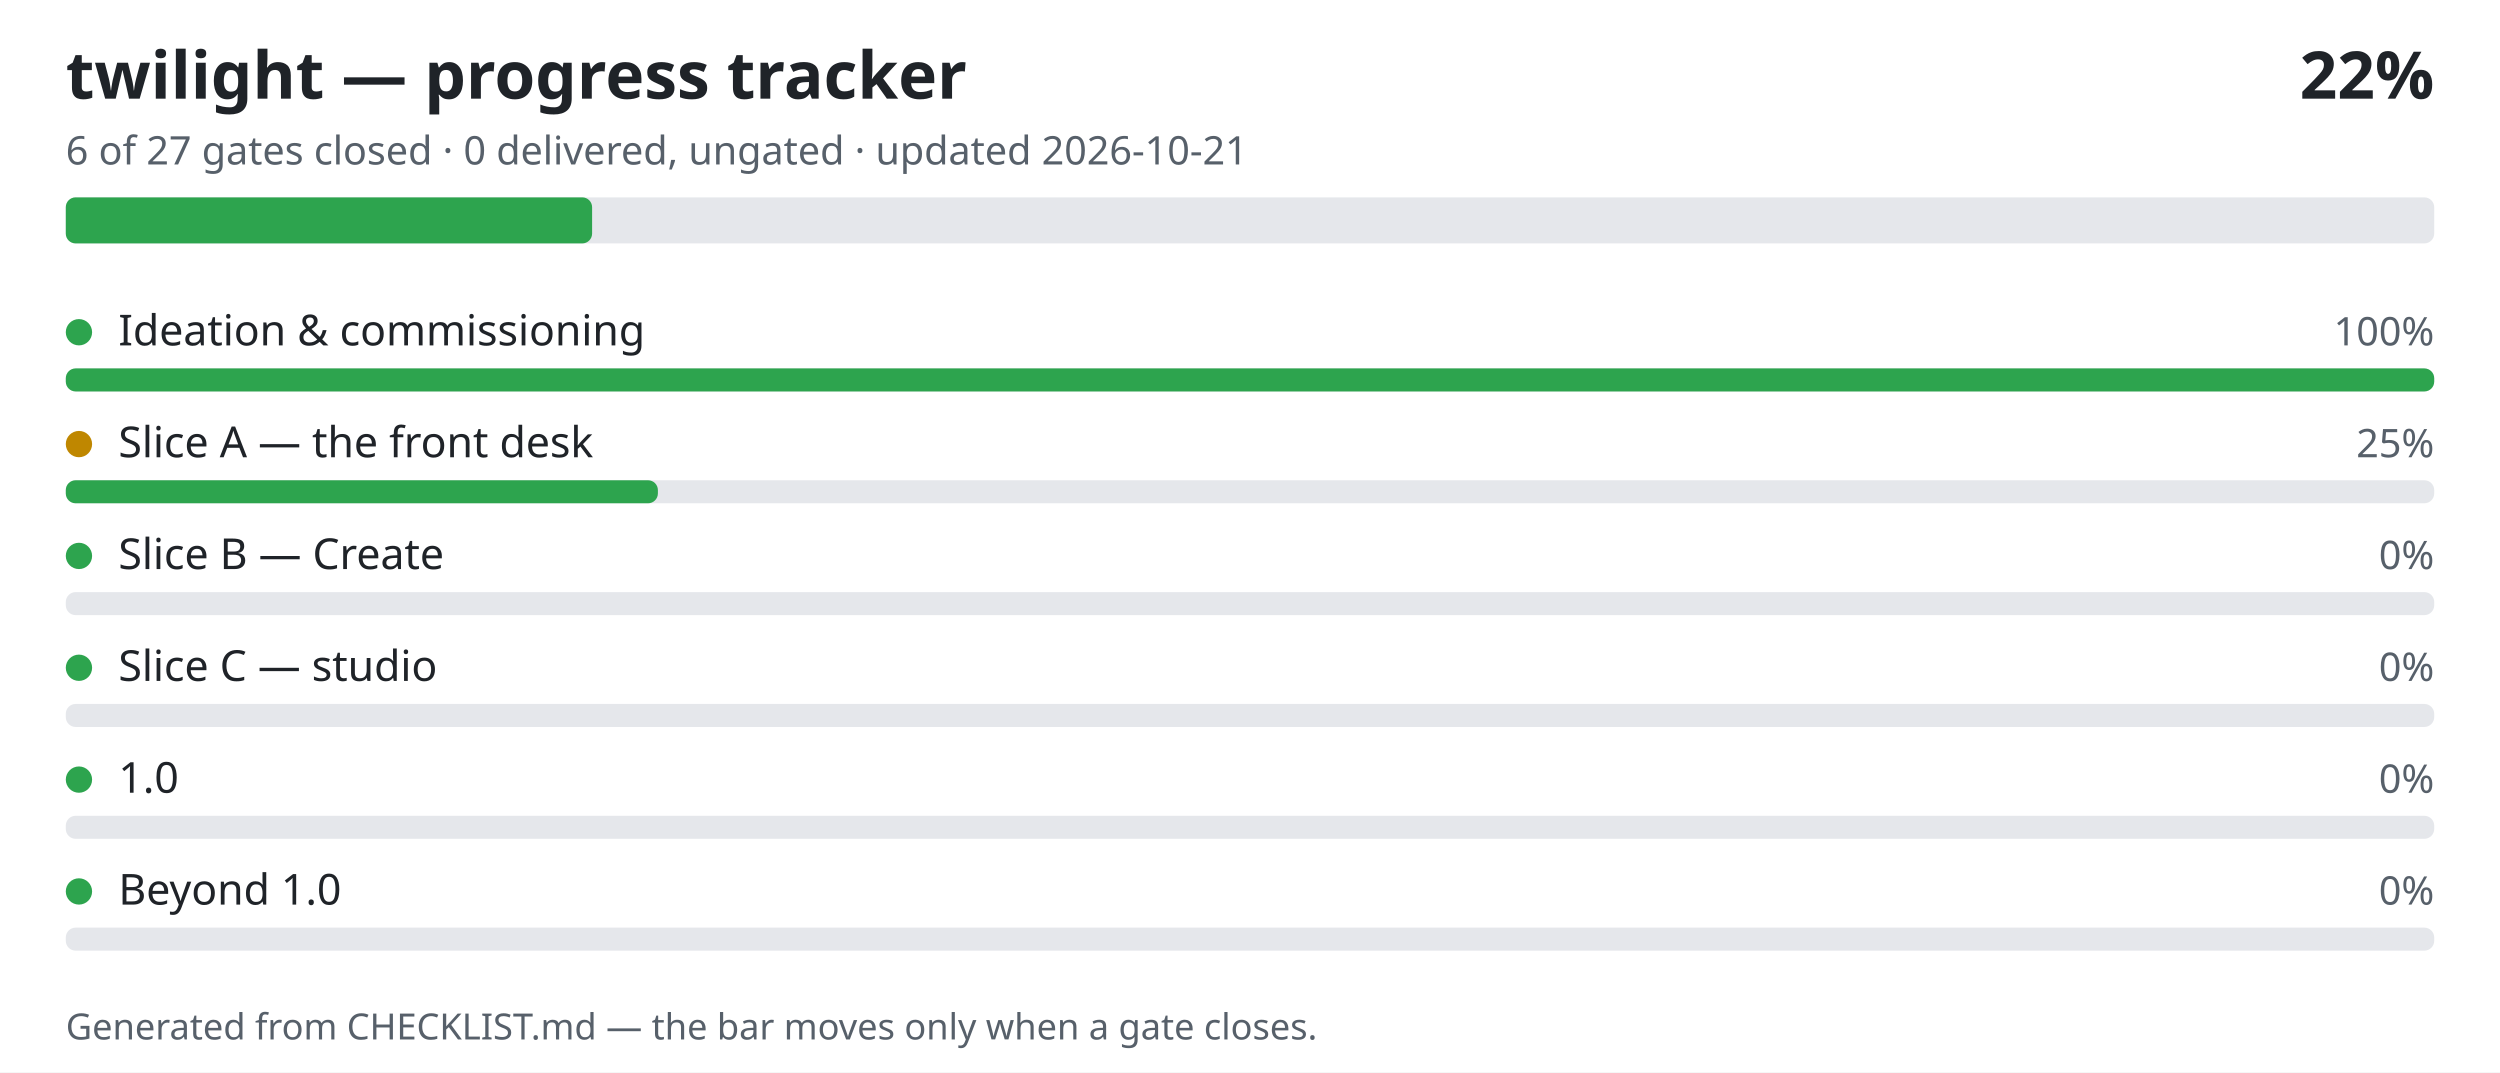
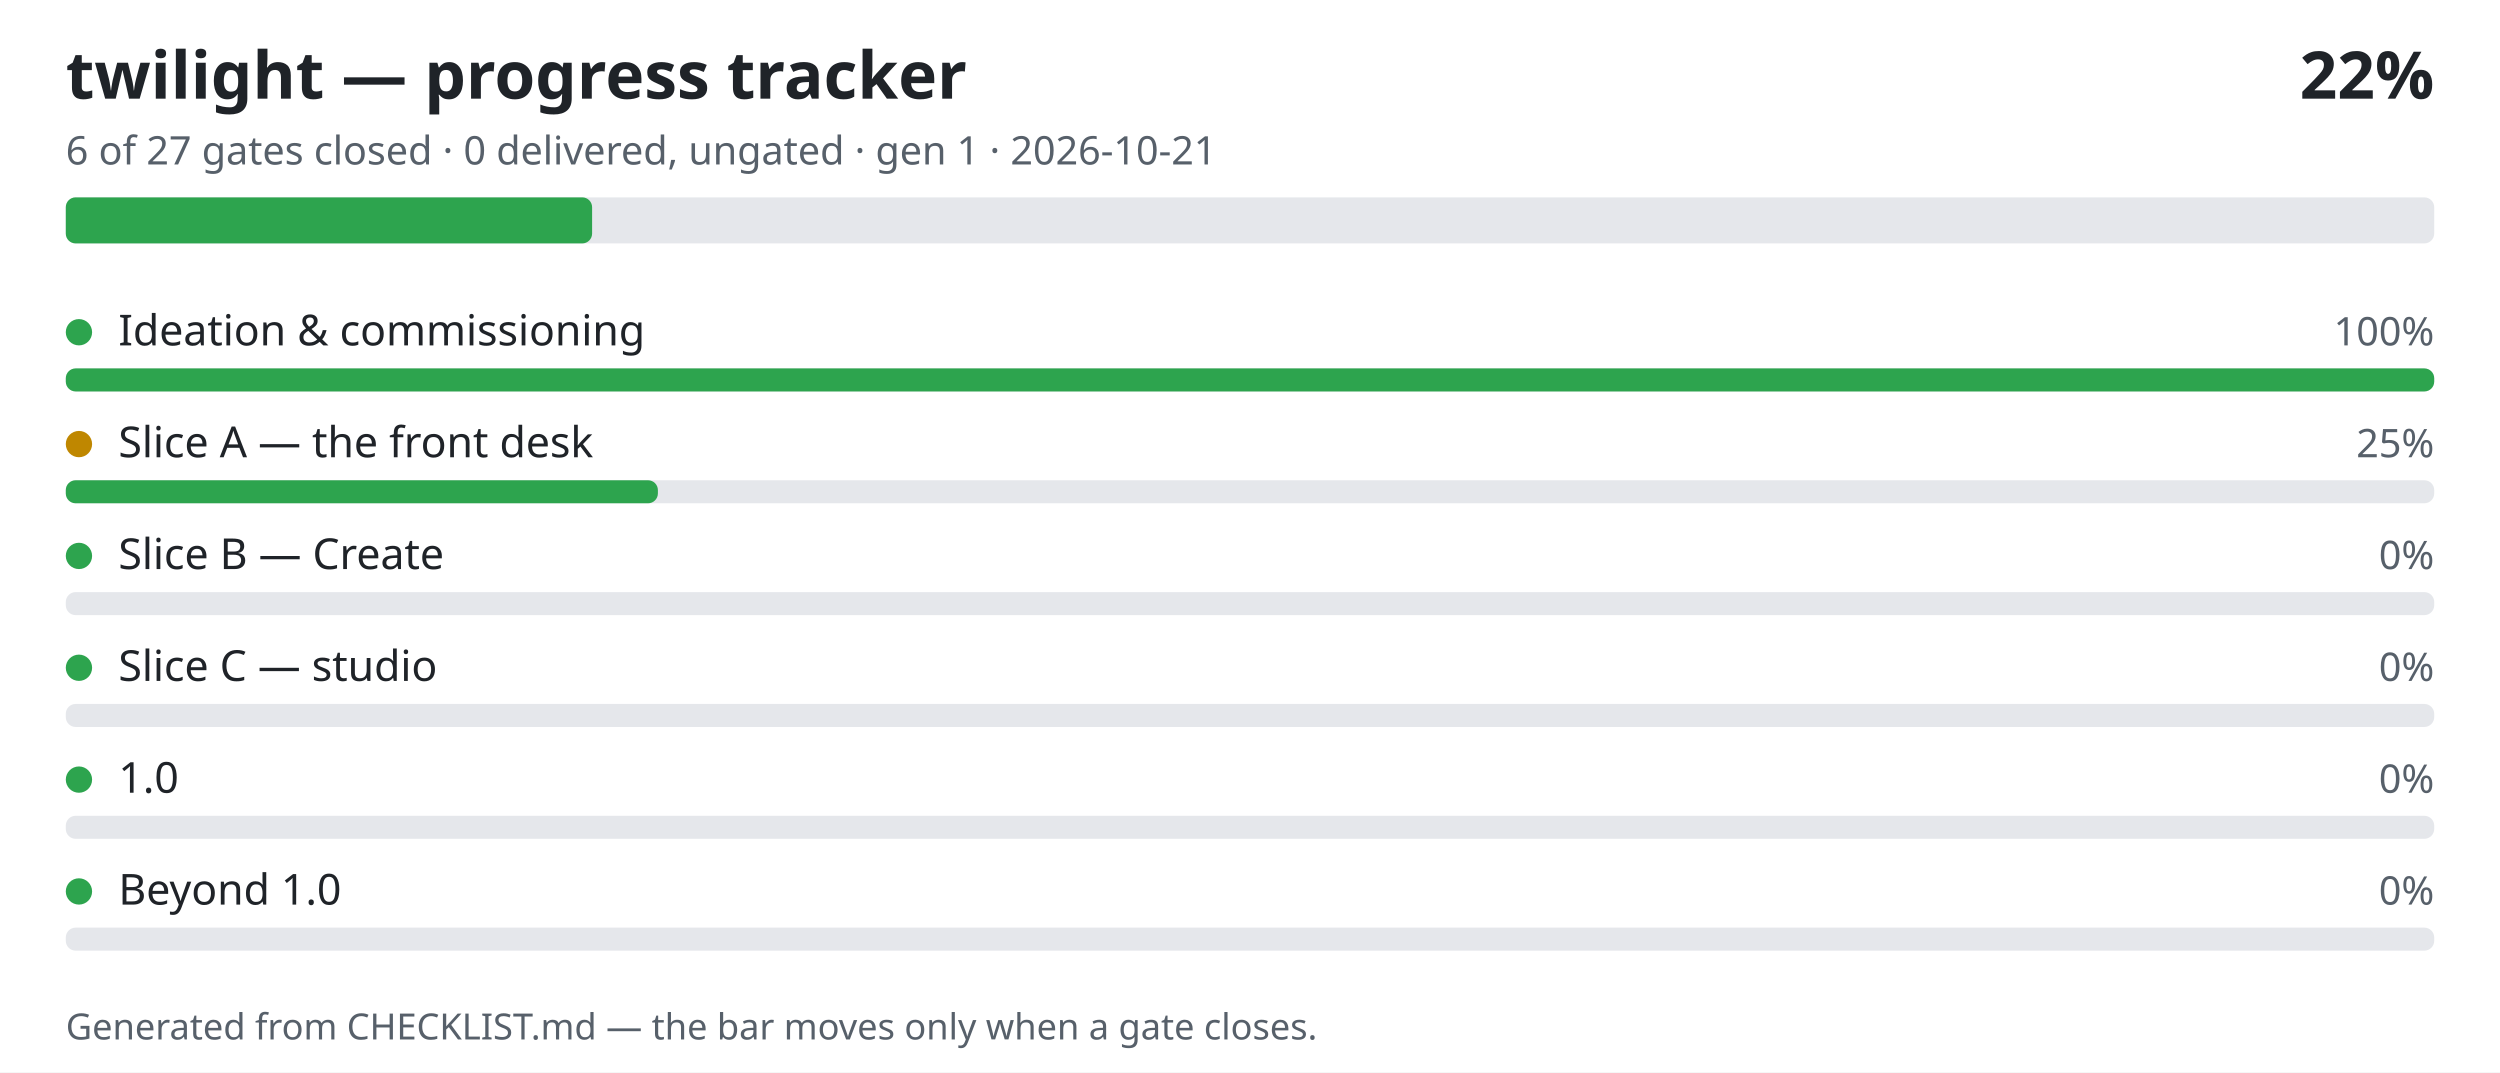
<svg xmlns="http://www.w3.org/2000/svg" width="760" height="326" viewBox="0 0 760 326" role="img" aria-label="twilight progress tracker: 22% of gates closed">
  <defs>
    <pattern id="hatch" width="6" height="6" patternUnits="userSpaceOnUse" patternTransform="rotate(45)">
      <rect width="6" height="6" fill="#f6e8c8" />
      <rect width="2.5" height="6" fill="#bf8700" />
    </pattern>
  </defs>
  <rect x="0" y="0" width="760" height="326" fill="#ffffff" />
  <text x="20" y="30" font-family="sans-serif" font-size="20" font-weight="bold" fill="#1f2328">twilight — progress tracker</text>
  <text x="740" y="30" font-family="sans-serif" font-size="20" font-weight="bold" fill="#1f2328" text-anchor="end">22%</text>
-   <text x="20" y="50" font-family="sans-serif" font-size="12" fill="#57606a">6 of 27 gates closed · 0 delivered, ungated · updated 2026-10-21</text>
+   <text x="20" y="50" font-family="sans-serif" font-size="12" fill="#57606a">6 of 27 gates closed · 0 delivered, ungated · gen 1 · 2026-10-21</text>
  <rect x="20.0" y="60" width="720.0" height="14" rx="3" fill="#e5e7eb" />
  <rect x="20.0" y="60" width="160.0" height="14" rx="3" fill="#2da44e">
    <animate attributeName="width" from="0" to="160.0" dur="0.8s" fill="freeze" />
  </rect>
  <circle cx="24" cy="101" r="4" fill="#2da44e" />
  <text x="36" y="105" font-family="sans-serif" font-size="13" fill="#1f2328">Ideation &amp; commissioning</text>
  <text x="740" y="105" font-family="sans-serif" font-size="12" fill="#57606a" text-anchor="end">100%</text>
  <rect x="20.0" y="112" width="720.0" height="7" rx="3" fill="#e5e7eb" />
  <rect x="20.0" y="112" width="720.0" height="7" rx="3" fill="#2da44e" />
  <circle cx="24" cy="135" r="4" fill="#bf8700">
    <animate attributeName="opacity" values="1;0.25;1" dur="2.4s" repeatCount="indefinite" />
  </circle>
  <text x="36" y="139" font-family="sans-serif" font-size="13" fill="#1f2328">Slice A — the front desk</text>
  <text x="740" y="139" font-family="sans-serif" font-size="12" fill="#57606a" text-anchor="end">25%</text>
  <rect x="20.0" y="146" width="720.0" height="7" rx="3" fill="#e5e7eb" />
  <rect x="20.0" y="146" width="180.0" height="7" rx="3" fill="#2da44e" />
  <circle cx="24" cy="169" r="4" fill="#2da44e" />
  <text x="36" y="173" font-family="sans-serif" font-size="13" fill="#1f2328">Slice B — Create</text>
  <text x="740" y="173" font-family="sans-serif" font-size="12" fill="#57606a" text-anchor="end">0%</text>
  <rect x="20.0" y="180" width="720.0" height="7" rx="3" fill="#e5e7eb" />
  <circle cx="24" cy="203" r="4" fill="#2da44e" />
  <text x="36" y="207" font-family="sans-serif" font-size="13" fill="#1f2328">Slice C — studio</text>
  <text x="740" y="207" font-family="sans-serif" font-size="12" fill="#57606a" text-anchor="end">0%</text>
  <rect x="20.0" y="214" width="720.0" height="7" rx="3" fill="#e5e7eb" />
  <circle cx="24" cy="237" r="4" fill="#2da44e" />
  <text x="36" y="241" font-family="sans-serif" font-size="13" fill="#1f2328">1.0</text>
  <text x="740" y="241" font-family="sans-serif" font-size="12" fill="#57606a" text-anchor="end">0%</text>
  <rect x="20.0" y="248" width="720.0" height="7" rx="3" fill="#e5e7eb" />
  <circle cx="24" cy="271" r="4" fill="#2da44e" />
  <text x="36" y="275" font-family="sans-serif" font-size="13" fill="#1f2328">Beyond 1.0</text>
  <text x="740" y="275" font-family="sans-serif" font-size="12" fill="#57606a" text-anchor="end">0%</text>
  <rect x="20.0" y="282" width="720.0" height="7" rx="3" fill="#e5e7eb" />
  <text x="20" y="316" font-family="sans-serif" font-size="11" fill="#57606a">Generated from CHECKLIST.md — the bar moves only when a gate closes.</text>
</svg>
